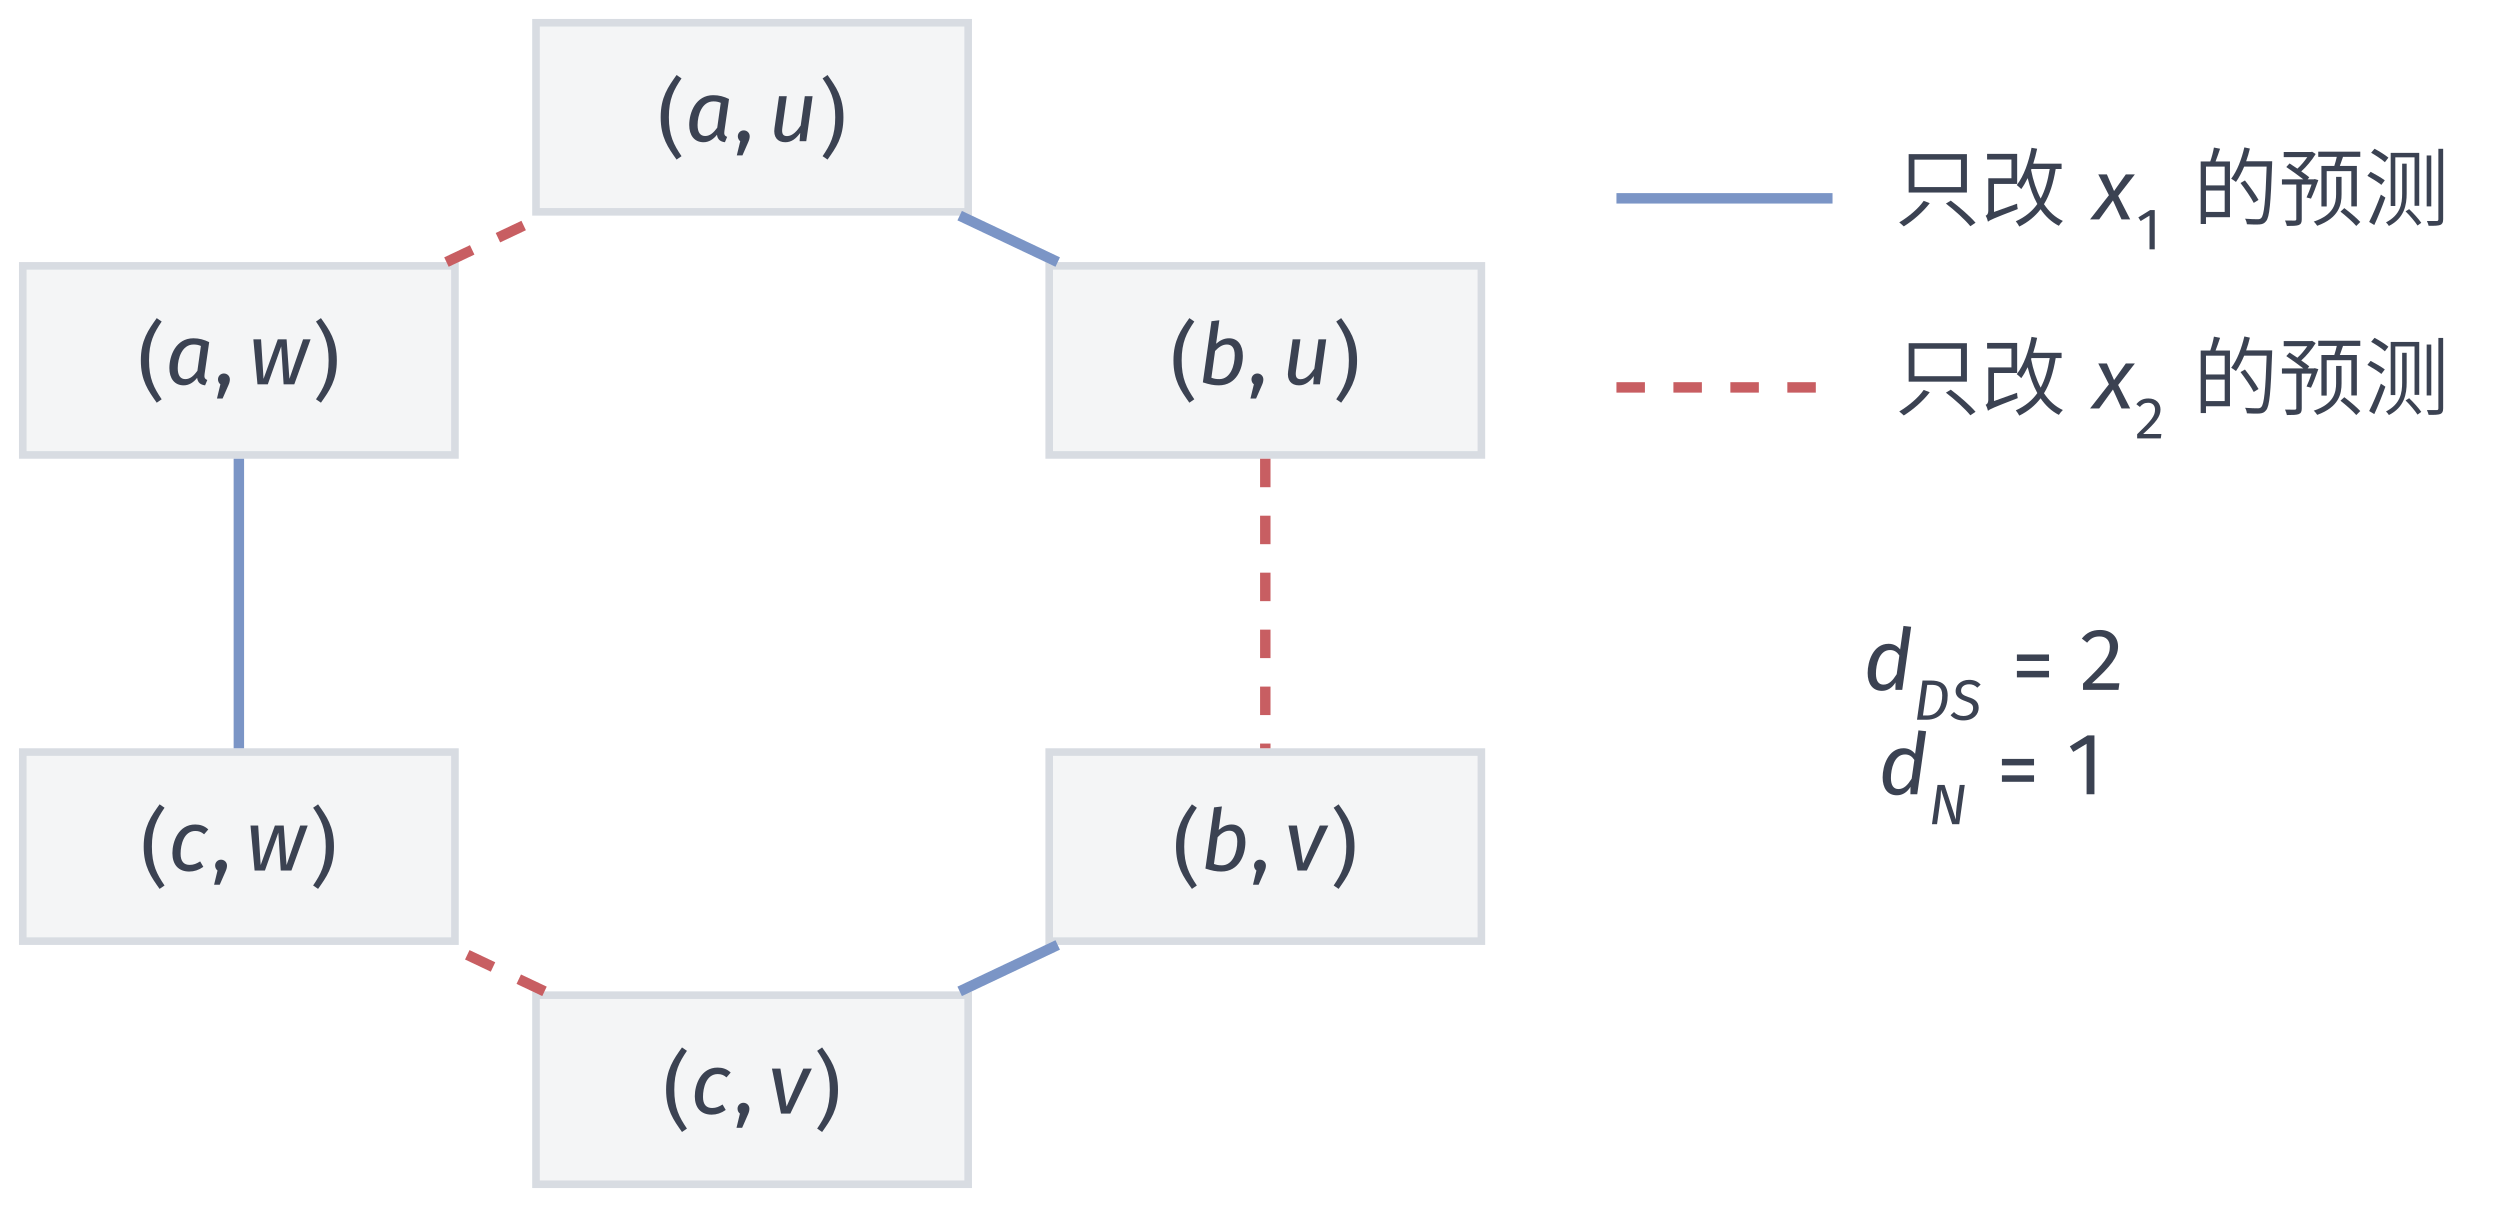
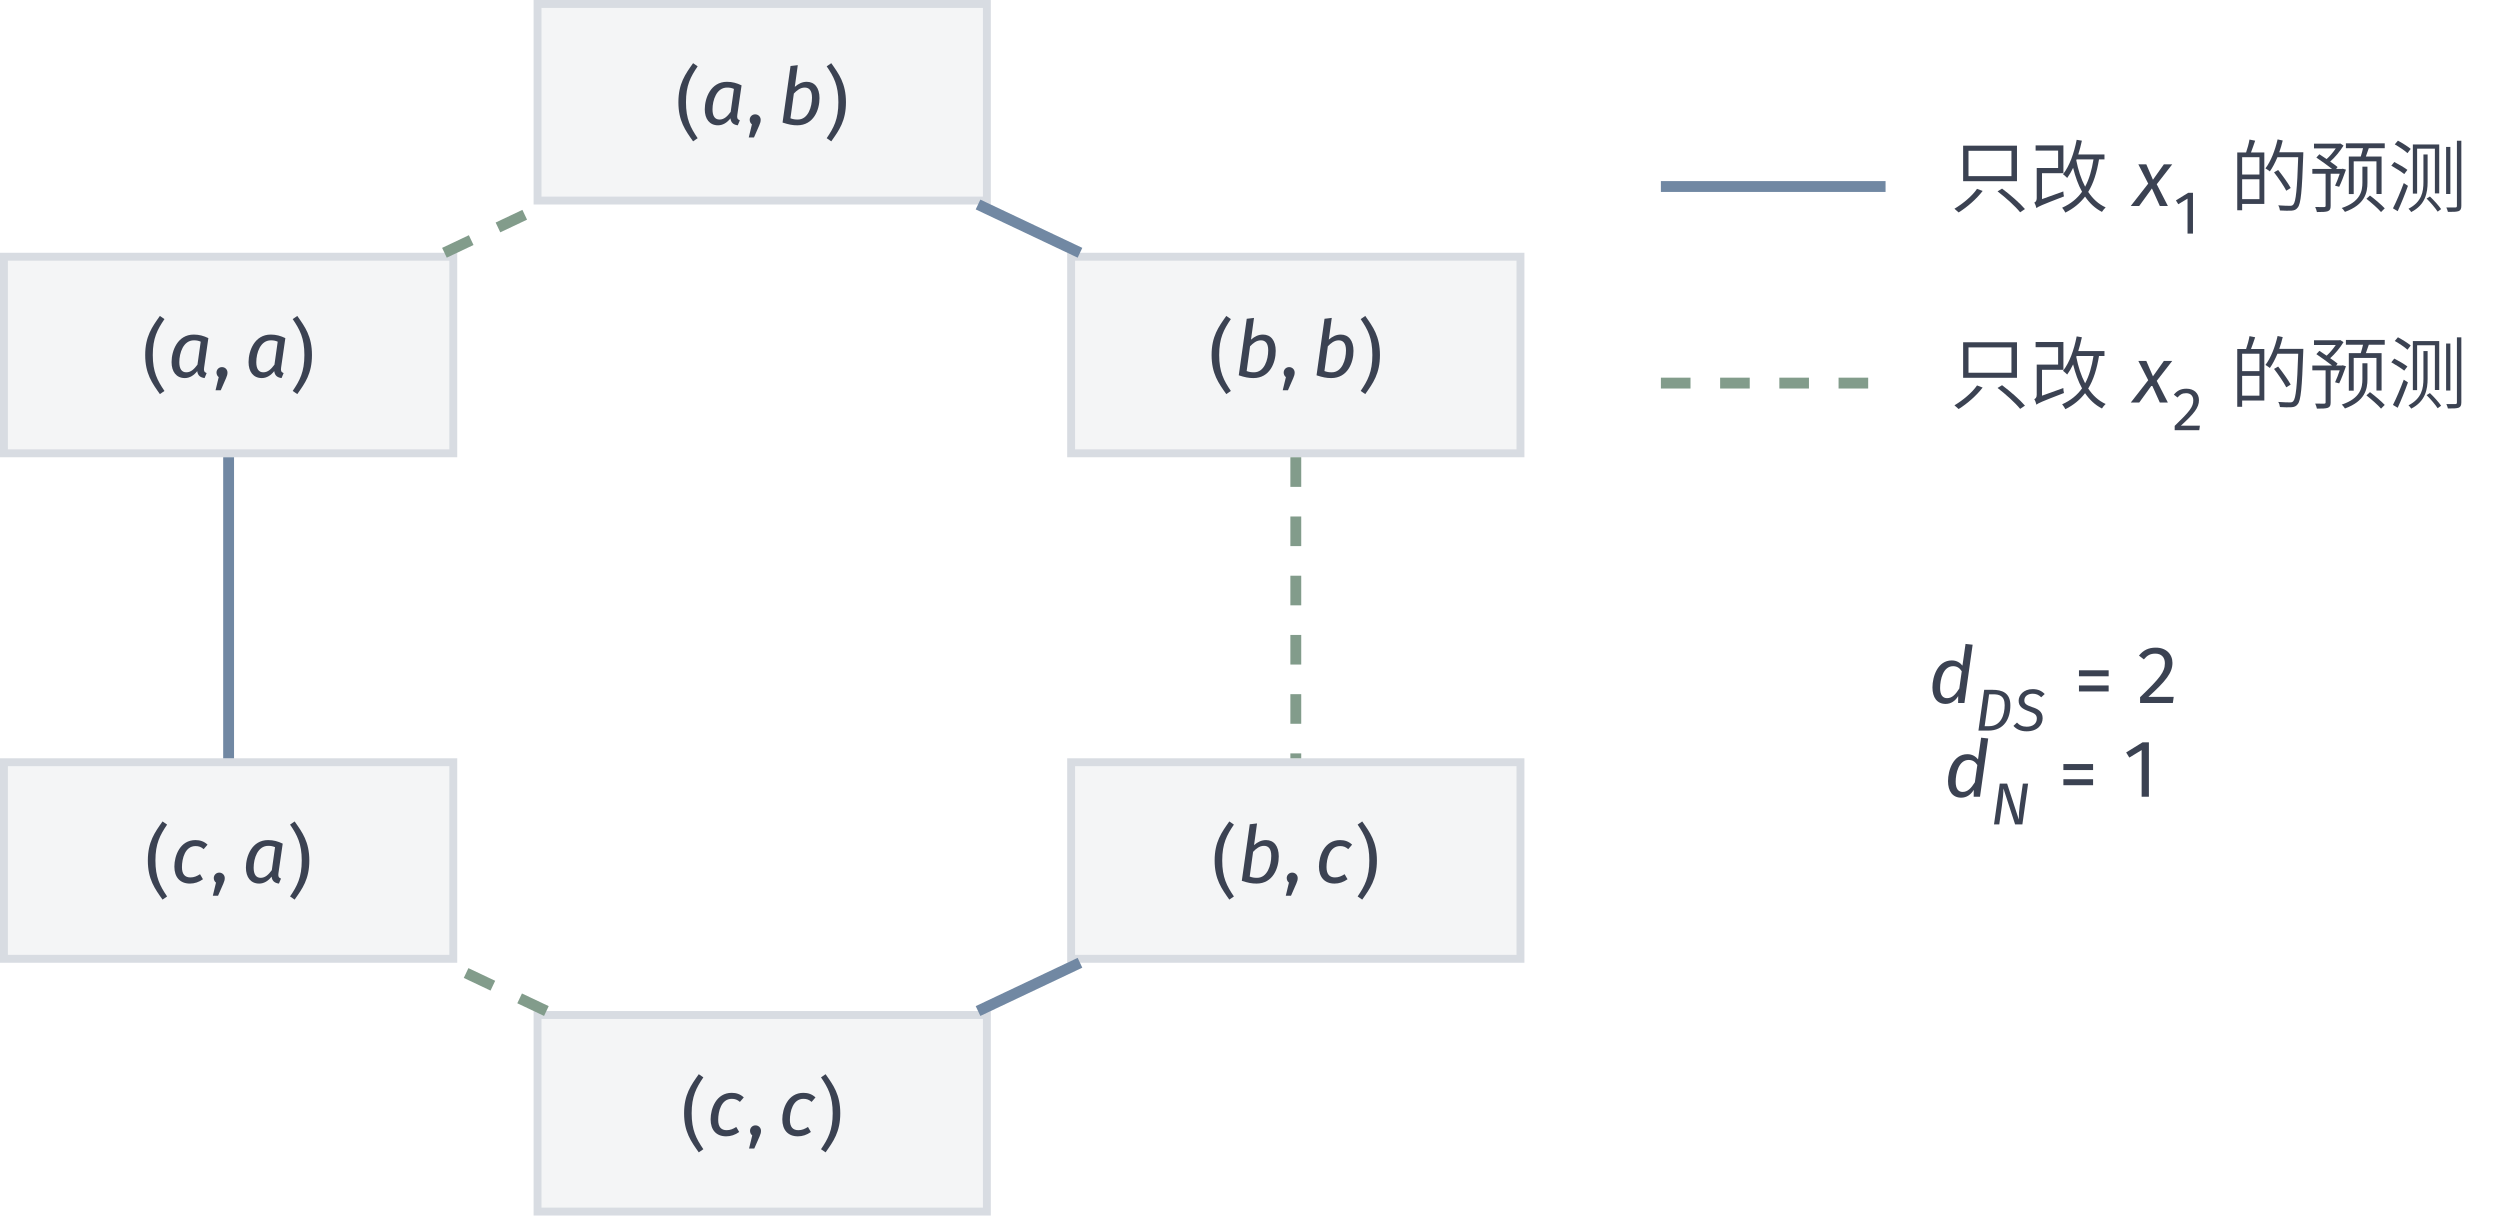
- <svg xmlns="http://www.w3.org/2000/svg" xmlns:xlink="http://www.w3.org/1999/xlink" version="1.1" width="262.36" height="126.67" viewBox="0 0 262.36 126.67">
+ <svg xmlns="http://www.w3.org/2000/svg" xmlns:xlink="http://www.w3.org/1999/xlink" version="1.1" width="252.34" height="122.69" viewBox="0 0 252.34 122.69">
  <defs>
    <path id="font_1_9" d="M.226 .775C.128 .636 .04 .517 .04 .28 .04 .043 .128-.076 .226-.215L.284-.175C.194-.042 .136 .066 .136 .28 .136 .495 .194 .602 .284 .735L.226 .775Z" />
    <path id="font_1_1204" d="M.333 .466C.368 .466 .391 .461 .419 .449L.378 .158C.337 .103 .296 .061 .237 .061 .181 .061 .148 .101 .148 .189 .148 .307 .199 .466 .333 .466M.331 .539C.126 .539 .05 .334 .05 .19 .05 .069 .11-.012 .218-.012 .28-.012 .334 .023 .375 .076 .382 .019 .415-.005 .468-.012L.494 .051C.461 .064 .457 .083 .462 .12L.516 .494C.456 .523 .399 .539 .331 .539Z" />
    <path id="font_1_13" d="M.119 .127C.08 .127 .05 .096 .05 .058 .05 .034 .061 .013 .078-0L.038-.166H.104L.171-.013C.184 .016 .189 .036 .189 .058 .189 .096 .159 .127 .119 .127Z" />
-     <path id="font_1_1223" d="M.2-.012C.273-.012 .325 .03 .374 .097L.367 0H.445L.519 .527H.428L.38 .184C.339 .123 .286 .06 .22 .06 .174 .06 .155 .085 .165 .157L.217 .527H.126L.073 .153C.058 .05 .107-.012 .2-.012Z" />
+     <path id="font_1_1205" d="M.341 .466C.394 .466 .433 .433 .433 .339 .433 .221 .384 .061 .253 .061 .216 .061 .193 .065 .16 .077L.203 .39C.241 .43 .284 .466 .341 .466M.367 .539C.31 .539 .262 .516 .215 .475L.253 .75 .161 .739 .06 .023C.136-.002 .186-.012 .246-.012 .454-.012 .528 .184 .528 .332 .528 .465 .465 .539 .367 .539Z" />
    <path id="font_1_10" d="M.098 .775 .04 .735C.13 .602 .188 .495 .188 .28 .188 .066 .13-.042 .04-.175L.098-.215C.196-.076 .284 .043 .284 .28 .284 .517 .196 .636 .098 .775Z" />
-     <path id="font_1_1205" d="M.341 .466C.394 .466 .433 .433 .433 .339 .433 .221 .384 .061 .253 .061 .216 .061 .193 .065 .16 .077L.203 .39C.241 .43 .284 .466 .341 .466M.367 .539C.31 .539 .262 .516 .215 .475L.253 .75 .161 .739 .06 .023C.136-.002 .186-.012 .246-.012 .454-.012 .528 .184 .528 .332 .528 .465 .465 .539 .367 .539Z" />
-     <path id="font_1_1224" d="M.514 .527H.414L.218 .083 .146 .527H.047L.153 0H.262L.514 .527Z" />
    <path id="font_1_1206" d="M.319 .539C.124 .539 .052 .341 .052 .203 .052 .068 .124-.012 .249-.012 .307-.012 .362 .006 .414 .043L.377 .107C.335 .081 .301 .066 .255 .066 .188 .066 .148 .104 .148 .196 .148 .305 .187 .463 .32 .463 .361 .463 .391 .452 .423 .424L.472 .481C.429 .522 .378 .539 .319 .539Z" />
-     <path id="font_1_1225" d="M.728 .527H.64L.48 .064 .447 .527H.344L.177 .064 .148 .527H.058L.106 0H.227L.384 .444 .412 0H.537L.728 .527Z" />
    <path id="font_2_11935" d="M.653 .22 .596 .185C.699 .106 .824-.007 .882-.08L.943-.039C.88 .035 .755 .144 .653 .22M.407 .19 .336 .217C.277 .129 .158 .029 .05-.035 .065-.047 .089-.068 .103-.082 .213-.014 .332 .091 .407 .19M.228 .378V.699H.772V.378H.228M.842 .764H.16V.314H.842V.764Z" />
    <path id="font_2_19924" d="M.664 .827 .598 .838C.565 .67 .508 .506 .425 .402 .44 .391 .467 .366 .478 .355 .505 .392 .53 .435 .553 .483 .581 .37 .617 .268 .666 .18 .605 .094 .523 .027 .414-.022 .427-.038 .448-.068 .455-.084 .56-.031 .641 .036 .704 .119 .761 .036 .831-.031 .918-.075 .929-.058 .949-.032 .965-.018 .874 .023 .802 .091 .744 .178 .811 .287 .853 .423 .881 .59H.95V.652H.618C.636 .708 .651 .767 .664 .827M.597 .59H.811C.789 .453 .756 .338 .705 .244 .654 .341 .617 .455 .593 .578L.597 .59M.43 .767H.078V.701H.363V.481H.092V.098C.092 .062 .075 .049 .061 .043 .073 .025 .084-.007 .088-.027 .111-.008 .146 .009 .437 .121 .433 .136 .429 .164 .429 .184L.159 .087V.415H.43V.767Z" />
    <path id="font_1_1226" d="M.543 .527H.437L.299 .332 .215 .527H.114L.239 .283 .018 0H.125L.286 .222 .386 0H.488L.347 .275 .543 .527Z" />
    <path id="font_1_18" d="M.276 0H.368V.689H.287L.08 .561 .12 .496 .276 .591V0Z" />
    <path id="font_2_27707" d="M.607 .456 .555 .426C.611 .353 .68 .253 .71 .193L.766 .228C.734 .287 .664 .384 .607 .456M.316 .827 .244 .841C.236 .793 .218 .725 .201 .678H.089V-.054H.151V.026H.432V.678H.263C.28 .721 .299 .777 .316 .827M.151 .618H.37V.398H.151V.618M.151 .087V.338H.37V.087H.151M.665 .829 .6 .843C.568 .704 .515 .566 .446 .476 .462 .467 .49 .448 .502 .438 .537 .487 .569 .549 .598 .618H.861C.848 .209 .831 .053 .799 .018 .788 .005 .776 .002 .756 .002 .733 .002 .673 .003 .608 .008 .62-.009 .628-.037 .63-.057 .686-.06 .745-.062 .778-.059 .812-.056 .834-.048 .855-.02 .895 .028 .909 .184 .925 .644 .926 .654 .926 .68 .926 .68H.621C.638 .728 .653 .778 .665 .829Z" />
    <path id="font_2_44160" d="M.738 .295V.498H.674V.296C.674 .191 .651 .054 .412-.026 .427-.038 .444-.061 .453-.075 .708 .018 .738 .17 .738 .295M.77 .132 .725 .091C.789 .04 .871-.031 .91-.077L.957-.03C.916 .014 .834 .084 .77 .132M.129 .655 .091 .613C.155 .57 .235 .512 .29 .469H.04V.408H.208V.003C.208-.009 .204-.013 .189-.014 .175-.014 .129-.014 .076-.013 .085-.032 .095-.059 .098-.077 .167-.077 .21-.076 .237-.066 .264-.055 .272-.036 .272 .002V.408H.387C.368 .353 .347 .296 .328 .257L.38 .243C.407 .297 .439 .383 .466 .46L.424 .472 .413 .469H.341L.36 .493C.337 .512 .303 .537 .266 .562 .326 .615 .391 .693 .435 .765L.393 .792 .381 .789H.061V.729H.337C.304 .681 .261 .629 .221 .594L.129 .655M.917 .626H.718L.755 .732H.957V.793H.465V.732H.682C.674 .698 .664 .658 .653 .626H.502V.151H.564V.565H.852V.152H.917V.626Z" />
    <path id="font_2_23430" d="M.529 .12 .487 .094C.538 .044 .598-.027 .627-.072L.671-.04C.642 .003 .58 .072 .529 .12M.647 .779H.313V.157H.367V.726H.592V.159H.647V.779M.927 .002V.826H.871V.001C.871-.014 .865-.019 .851-.019 .837-.02 .79-.02 .737-.019 .745-.035 .754-.061 .757-.075 .827-.076 .868-.074 .893-.065 .917-.055 .927-.037 .927 .002M.788 .748H.734V.152H.788V.748M.5 .303V.652H.447V.303C.447 .181 .427 .053 .258-.035 .269-.044 .286-.066 .292-.077 .473 .015 .5 .169 .5 .303M.124 .827 .084 .78C.14 .748 .211 .701 .245 .669L.286 .723C.25 .753 .179 .798 .124 .827M.078 .557 .04 .51C.095 .479 .168 .433 .204 .404L.244 .457C.206 .486 .133 .529 .078 .557M.061-.03 .121-.066C.163 .025 .214 .15 .251 .255L.198 .29C.157 .179 .101 .048 .061-.03Z" />
    <path id="font_1_19" d="M.258 .701C.163 .701 .099 .667 .045 .6L.107 .552C.15 .603 .187 .625 .253 .625 .328 .625 .373 .579 .373 .504 .373 .395 .315 .319 .059 .073V0H.474L.485 .077H.164C.389 .282 .469 .383 .469 .508 .469 .617 .391 .701 .258 .701Z" />
    <path id="font_1_1207" d="M.313 .466C.362 .466 .395 .443 .422 .402L.391 .183C.344 .109 .301 .061 .236 .061 .181 .061 .148 .101 .148 .19 .148 .295 .185 .466 .313 .466M.47 .748 .431 .473C.402 .51 .358 .539 .296 .539 .116 .539 .051 .333 .051 .197 .051 .07 .109-.012 .218-.012 .286-.012 .34 .026 .377 .087L.376 0H.456L.56 .738 .47 .748Z" />
    <path id="font_1_1181" d="M.314 .613C.41 .613 .505 .591 .505 .43 .505 .265 .442 .075 .242 .075H.167L.242 .613H.314M.3 .689H.159L.062 0H.228C.5 0 .601 .207 .601 .428 .601 .643 .456 .689 .3 .689Z" />
    <path id="font_1_1196" d="M.324 .701C.169 .701 .087 .597 .087 .506 .087 .408 .15 .365 .267 .324 .362 .291 .394 .264 .394 .204 .394 .119 .326 .066 .224 .066 .151 .066 .1 .091 .059 .136L-.001 .08C.048 .024 .121-.012 .222-.012 .411-.012 .492 .103 .492 .209 .492 .327 .408 .368 .312 .398 .211 .432 .183 .459 .183 .511 .183 .583 .246 .623 .324 .623 .379 .623 .424 .607 .468 .563L.527 .618C.476 .671 .414 .701 .324 .701Z" />
    <path id="font_1_30" d="M.062 .146H.438V.222H.062V.146M.062 .338H.438V.414H.062V.338Z" />
    <path id="font_1_1191" d="M.638 .689H.549L.496 .316C.485 .232 .481 .172 .481 .081L.283 .689H.159L.062 0H.151L.195 .313C.213 .441 .22 .523 .221 .607L.418 0H.541L.638 .689Z" />
  </defs>
-   <path transform="matrix(1,0,0,-1,78.926,63.334)" d="M-22.677 41.103H22.677V60.946H-22.677Z" fill="#f4f5f6" />
-   <path transform="matrix(1,0,0,-1,78.926,63.334)" stroke-width=".797" stroke-linecap="butt" stroke-miterlimit="10" stroke-linejoin="miter" fill="none" stroke="#d8dce2" d="M-22.677 41.103H22.677V60.946H-22.677Z" />
-   <use data-text="(" xlink:href="#font_1_9" transform="matrix(8.9664,0,0,-8.9664,68.975,14.82)" fill="#3b4252" />
-   <use data-text="𝑎" xlink:href="#font_1_1204" transform="matrix(8.9664,0,0,-8.9664,71.88011,14.82)" fill="#3b4252" />
-   <use data-text="," xlink:href="#font_1_13" transform="matrix(8.9664,0,0,-8.9664,76.982,14.82)" fill="#3b4252" />
-   <use data-text="𝑢" xlink:href="#font_1_1223" transform="matrix(8.9664,0,0,-8.9664,80.62235,14.82)" fill="#3b4252" />
-   <use data-text=")" xlink:href="#font_1_10" transform="matrix(8.9664,0,0,-8.9664,85.96633,14.82)" fill="#3b4252" />
-   <path transform="matrix(1,0,0,-1,78.926,63.334)" d="M31.181 15.591H76.536V35.433H31.181Z" fill="#f4f5f6" />
-   <path transform="matrix(1,0,0,-1,78.926,63.334)" stroke-width=".797" stroke-linecap="butt" stroke-miterlimit="10" stroke-linejoin="miter" fill="none" stroke="#d8dce2" d="M31.181 15.591H76.536V35.433H31.181Z" />
-   <use data-text="(" xlink:href="#font_1_9" transform="matrix(8.9664,0,0,-8.9664,122.789,40.333)" fill="#3b4252" />
-   <use data-text="𝑏" xlink:href="#font_1_1205" transform="matrix(8.9664,0,0,-8.9664,125.6941,40.333)" fill="#3b4252" />
-   <use data-text="," xlink:href="#font_1_13" transform="matrix(8.9664,0,0,-8.9664,130.8856,40.333)" fill="#3b4252" />
-   <use data-text="𝑢" xlink:href="#font_1_1223" transform="matrix(8.9664,0,0,-8.9664,134.526,40.333)" fill="#3b4252" />
-   <use data-text=")" xlink:href="#font_1_10" transform="matrix(8.9664,0,0,-8.9664,139.87,40.333)" fill="#3b4252" />
-   <path transform="matrix(1,0,0,-1,78.926,63.334)" d="M31.181-35.433H76.536V-15.591H31.181Z" fill="#f4f5f6" />
-   <path transform="matrix(1,0,0,-1,78.926,63.334)" stroke-width=".797" stroke-linecap="butt" stroke-miterlimit="10" stroke-linejoin="miter" fill="none" stroke="#d8dce2" d="M31.181-35.433H76.536V-15.591H31.181Z" />
-   <use data-text="(" xlink:href="#font_1_9" transform="matrix(8.9664,0,0,-8.9664,123.058,91.357)" fill="#3b4252" />
-   <use data-text="𝑏" xlink:href="#font_1_1205" transform="matrix(8.9664,0,0,-8.9664,125.9631,91.357)" fill="#3b4252" />
-   <use data-text="," xlink:href="#font_1_13" transform="matrix(8.9664,0,0,-8.9664,131.1547,91.357)" fill="#3b4252" />
-   <use data-text="𝑣" xlink:href="#font_1_1224" transform="matrix(8.9664,0,0,-8.9664,134.795,91.357)" fill="#3b4252" />
-   <use data-text=")" xlink:href="#font_1_10" transform="matrix(8.9664,0,0,-8.9664,139.601,91.357)" fill="#3b4252" />
-   <path transform="matrix(1,0,0,-1,78.926,63.334)" d="M-22.677-60.946H22.677V-41.103H-22.677Z" fill="#f4f5f6" />
-   <path transform="matrix(1,0,0,-1,78.926,63.334)" stroke-width=".797" stroke-linecap="butt" stroke-miterlimit="10" stroke-linejoin="miter" fill="none" stroke="#d8dce2" d="M-22.677-60.946H22.677V-41.103H-22.677Z" />
-   <use data-text="(" xlink:href="#font_1_9" transform="matrix(8.9664,0,0,-8.9664,69.544,116.869)" fill="#3b4252" />
-   <use data-text="𝑐" xlink:href="#font_1_1206" transform="matrix(8.9664,0,0,-8.9664,72.44911,116.869)" fill="#3b4252" />
-   <use data-text="," xlink:href="#font_1_13" transform="matrix(8.9664,0,0,-8.9664,76.95025,116.869)" fill="#3b4252" />
-   <use data-text="𝑣" xlink:href="#font_1_1224" transform="matrix(8.9664,0,0,-8.9664,80.59061,116.869)" fill="#3b4252" />
-   <use data-text=")" xlink:href="#font_1_10" transform="matrix(8.9664,0,0,-8.9664,85.3966,116.869)" fill="#3b4252" />
-   <path transform="matrix(1,0,0,-1,78.926,63.334)" d="M-76.536-35.433H-31.181V-15.591H-76.536Z" fill="#f4f5f6" />
-   <path transform="matrix(1,0,0,-1,78.926,63.334)" stroke-width=".797" stroke-linecap="butt" stroke-miterlimit="10" stroke-linejoin="miter" fill="none" stroke="#d8dce2" d="M-76.536-35.433H-31.181V-15.591H-76.536Z" />
-   <use data-text="(" xlink:href="#font_1_9" transform="matrix(8.9664,0,0,-8.9664,14.721,91.357)" fill="#3b4252" />
-   <use data-text="𝑐" xlink:href="#font_1_1206" transform="matrix(8.9664,0,0,-8.9664,17.62611,91.357)" fill="#3b4252" />
-   <use data-text="," xlink:href="#font_1_13" transform="matrix(8.9664,0,0,-8.9664,22.12725,91.357)" fill="#3b4252" />
-   <use data-text="𝑤" xlink:href="#font_1_1225" transform="matrix(8.9664,0,0,-8.9664,25.7676,91.357)" fill="#3b4252" />
-   <use data-text=")" xlink:href="#font_1_10" transform="matrix(8.9664,0,0,-8.9664,32.50138,91.357)" fill="#3b4252" />
-   <path transform="matrix(1,0,0,-1,78.926,63.334)" d="M-76.536 15.591H-31.181V35.433H-76.536Z" fill="#f4f5f6" />
-   <path transform="matrix(1,0,0,-1,78.926,63.334)" stroke-width=".797" stroke-linecap="butt" stroke-miterlimit="10" stroke-linejoin="miter" fill="none" stroke="#d8dce2" d="M-76.536 15.591H-31.181V35.433H-76.536Z" />
-   <use data-text="(" xlink:href="#font_1_9" transform="matrix(8.9664,0,0,-8.9664,14.421,40.333)" fill="#3b4252" />
-   <use data-text="𝑎" xlink:href="#font_1_1204" transform="matrix(8.9664,0,0,-8.9664,17.32612,40.333)" fill="#3b4252" />
-   <use data-text="," xlink:href="#font_1_13" transform="matrix(8.9664,0,0,-8.9664,22.428,40.333)" fill="#3b4252" />
-   <use data-text="𝑤" xlink:href="#font_1_1225" transform="matrix(8.9664,0,0,-8.9664,26.06836,40.333)" fill="#3b4252" />
-   <use data-text=")" xlink:href="#font_1_10" transform="matrix(8.9664,0,0,-8.9664,32.80212,40.333)" fill="#3b4252" />
-   <path transform="matrix(1,0,0,-1,78.926,63.334)" stroke-width="1.096" stroke-linecap="butt" stroke-miterlimit="10" stroke-linejoin="miter" fill="none" stroke="#7b95c6" d="M21.784 40.704 32.075 35.832" />
-   <path transform="matrix(1,0,0,-1,78.926,63.334)" stroke-width="1.096" stroke-linecap="butt" stroke-dasharray="2.989,2.989" stroke-miterlimit="10" stroke-linejoin="miter" fill="none" stroke="#c85e62" d="M53.859 15.192V-15.192" />
-   <path transform="matrix(1,0,0,-1,78.926,63.334)" stroke-width="1.096" stroke-linecap="butt" stroke-miterlimit="10" stroke-linejoin="miter" fill="none" stroke="#7b95c6" d="M32.075-35.832 21.784-40.704" />
-   <path transform="matrix(1,0,0,-1,78.926,63.334)" stroke-width="1.096" stroke-linecap="butt" stroke-dasharray="2.989,2.989" stroke-miterlimit="10" stroke-linejoin="miter" fill="none" stroke="#c85e62" d="M-21.784-40.704-32.075-35.832" />
-   <path transform="matrix(1,0,0,-1,78.926,63.334)" stroke-width="1.096" stroke-linecap="butt" stroke-miterlimit="10" stroke-linejoin="miter" fill="none" stroke="#7b95c6" d="M-53.859-15.192V15.192" />
-   <path transform="matrix(1,0,0,-1,78.926,63.334)" stroke-width="1.096" stroke-linecap="butt" stroke-dasharray="2.989,2.989" stroke-miterlimit="10" stroke-linejoin="miter" fill="none" stroke="#c85e62" d="M-32.075 35.832-21.784 40.704" />
-   <path transform="matrix(1,0,0,-1,78.926,63.334)" stroke-width="1.096" stroke-linecap="butt" stroke-miterlimit="10" stroke-linejoin="miter" fill="none" stroke="#7b95c6" d="M90.71 42.52H113.387" />
-   <use data-text="只" xlink:href="#font_2_11935" transform="matrix(8.9664,0,0,-8.9664,198.867,23.024)" fill="#3b4252" />
-   <use data-text="改" xlink:href="#font_2_19924" transform="matrix(8.9664,0,0,-8.9664,207.8334,23.024)" fill="#3b4252" />
-   <use data-text="𝑥" xlink:href="#font_1_1226" transform="matrix(8.9664,0,0,-8.9664,219.176,23.024)" fill="#3b4252" />
-   <use data-text="1" xlink:href="#font_1_18" transform="matrix(5.9776,0,0,-5.9776,223.928,26.163)" fill="#3b4252" />
-   <use data-text="的" xlink:href="#font_2_27707" transform="matrix(8.9664,0,0,-8.9664,230.15,23.024)" fill="#3b4252" />
-   <use data-text="预" xlink:href="#font_2_44160" transform="matrix(8.9664,0,0,-8.9664,239.1164,23.024)" fill="#3b4252" />
-   <use data-text="测" xlink:href="#font_2_23430" transform="matrix(8.9664,0,0,-8.9664,248.0828,23.024)" fill="#3b4252" />
-   <path transform="matrix(1,0,0,-1,78.926,63.334)" stroke-width="1.096" stroke-linecap="butt" stroke-dasharray="2.989,2.989" stroke-miterlimit="10" stroke-linejoin="miter" fill="none" stroke="#c85e62" d="M90.71 22.678H113.387" />
-   <use data-text="只" xlink:href="#font_2_11935" transform="matrix(8.9664,0,0,-8.9664,198.867,42.86701)" fill="#3b4252" />
-   <use data-text="改" xlink:href="#font_2_19924" transform="matrix(8.9664,0,0,-8.9664,207.8334,42.86701)" fill="#3b4252" />
-   <use data-text="𝑥" xlink:href="#font_1_1226" transform="matrix(8.9664,0,0,-8.9664,219.176,42.86701)" fill="#3b4252" />
-   <use data-text="2" xlink:href="#font_1_19" transform="matrix(5.9776,0,0,-5.9776,223.928,46.00601)" fill="#3b4252" />
-   <use data-text="的" xlink:href="#font_2_27707" transform="matrix(8.9664,0,0,-8.9664,230.15,42.86701)" fill="#3b4252" />
-   <use data-text="预" xlink:href="#font_2_44160" transform="matrix(8.9664,0,0,-8.9664,239.1164,42.86701)" fill="#3b4252" />
-   <use data-text="测" xlink:href="#font_2_23430" transform="matrix(8.9664,0,0,-8.9664,248.0828,42.86701)" fill="#3b4252" />
-   <use data-text="𝑑" xlink:href="#font_1_1207" transform="matrix(8.9664,0,0,-8.9664,195.542,72.39501)" fill="#3b4252" />
-   <use data-text="𝐷" xlink:href="#font_1_1181" transform="matrix(5.9776,0,0,-5.9776,200.806,75.53401)" fill="#3b4252" />
-   <use data-text="𝑆" xlink:href="#font_1_1196" transform="matrix(5.9776,0,0,-5.9776,204.7094,75.53401)" fill="#3b4252" />
-   <use data-text="=" xlink:href="#font_1_30" transform="matrix(8.9664,0,0,-8.9664,211.105,72.39501)" fill="#3b4252" />
-   <use data-text="2" xlink:href="#font_1_19" transform="matrix(8.9664,0,0,-8.9664,218.0719,72.39501)" fill="#3b4252" />
-   <use data-text="𝑑" xlink:href="#font_1_1207" transform="matrix(8.9664,0,0,-8.9664,197.114,83.35401)" fill="#3b4252" />
-   <use data-text="𝑁" xlink:href="#font_1_1191" transform="matrix(5.9776,0,0,-5.9776,202.378,86.49301)" fill="#3b4252" />
-   <use data-text="=" xlink:href="#font_1_30" transform="matrix(8.9664,0,0,-8.9664,209.533,83.35401)" fill="#3b4252" />
-   <use data-text="1" xlink:href="#font_1_18" transform="matrix(8.9664,0,0,-8.9664,216.4999,83.35401)" fill="#3b4252" />
+   <path transform="matrix(1,0,0,-1,76.934,61.34601)" d="M-22.677 41.103H22.677V60.946H-22.677Z" fill="#f4f5f6" />
+   <path transform="matrix(1,0,0,-1,76.934,61.34601)" stroke-width=".797" stroke-linecap="butt" stroke-miterlimit="10" stroke-linejoin="miter" fill="none" stroke="#d8dce2" d="M-22.677 41.103H22.677V60.946H-22.677Z" />
+   <use data-text="(" xlink:href="#font_1_9" transform="matrix(7.9701,0,0,-7.9701,68.156,12.55301)" fill="#3b4252" />
+   <use data-text="𝑎" xlink:href="#font_1_1204" transform="matrix(7.9701,0,0,-7.9701,70.73831,12.55301)" fill="#3b4252" />
+   <use data-text="," xlink:href="#font_1_13" transform="matrix(7.9701,0,0,-7.9701,75.2733,12.55301)" fill="#3b4252" />
+   <use data-text="𝑏" xlink:href="#font_1_1205" transform="matrix(7.9701,0,0,-7.9701,78.50916,12.55301)" fill="#3b4252" />
+   <use data-text=")" xlink:href="#font_1_10" transform="matrix(7.9701,0,0,-7.9701,83.12385,12.55301)" fill="#3b4252" />
+   <path transform="matrix(1,0,0,-1,76.934,61.34601)" d="M31.181 15.591H76.536V35.433H31.181Z" fill="#f4f5f6" />
+   <path transform="matrix(1,0,0,-1,76.934,61.34601)" stroke-width=".797" stroke-linecap="butt" stroke-miterlimit="10" stroke-linejoin="miter" fill="none" stroke="#d8dce2" d="M31.181 15.591H76.536V35.433H31.181Z" />
+   <use data-text="(" xlink:href="#font_1_9" transform="matrix(7.9701,0,0,-7.9701,121.975,38.06601)" fill="#3b4252" />
+   <use data-text="𝑏" xlink:href="#font_1_1205" transform="matrix(7.9701,0,0,-7.9701,124.5573,38.06601)" fill="#3b4252" />
+   <use data-text="," xlink:href="#font_1_13" transform="matrix(7.9701,0,0,-7.9701,129.172,38.06601)" fill="#3b4252" />
+   <use data-text="𝑏" xlink:href="#font_1_1205" transform="matrix(7.9701,0,0,-7.9701,132.4079,38.06601)" fill="#3b4252" />
+   <use data-text=")" xlink:href="#font_1_10" transform="matrix(7.9701,0,0,-7.9701,137.0226,38.06601)" fill="#3b4252" />
+   <path transform="matrix(1,0,0,-1,76.934,61.34601)" d="M31.181-35.433H76.536V-15.591H31.181Z" fill="#f4f5f6" />
+   <path transform="matrix(1,0,0,-1,76.934,61.34601)" stroke-width=".797" stroke-linecap="butt" stroke-miterlimit="10" stroke-linejoin="miter" fill="none" stroke="#d8dce2" d="M31.181-35.433H76.536V-15.591H31.181Z" />
+   <use data-text="(" xlink:href="#font_1_9" transform="matrix(7.9701,0,0,-7.9701,122.282,89.09001)" fill="#3b4252" />
+   <use data-text="𝑏" xlink:href="#font_1_1205" transform="matrix(7.9701,0,0,-7.9701,124.8643,89.09001)" fill="#3b4252" />
+   <use data-text="," xlink:href="#font_1_13" transform="matrix(7.9701,0,0,-7.9701,129.479,89.09001)" fill="#3b4252" />
+   <use data-text="𝑐" xlink:href="#font_1_1206" transform="matrix(7.9701,0,0,-7.9701,132.7149,89.09001)" fill="#3b4252" />
+   <use data-text=")" xlink:href="#font_1_10" transform="matrix(7.9701,0,0,-7.9701,136.7158,89.09001)" fill="#3b4252" />
+   <path transform="matrix(1,0,0,-1,76.934,61.34601)" d="M-22.677-60.946H22.677V-41.103H-22.677Z" fill="#f4f5f6" />
+   <path transform="matrix(1,0,0,-1,76.934,61.34601)" stroke-width=".797" stroke-linecap="butt" stroke-miterlimit="10" stroke-linejoin="miter" fill="none" stroke="#d8dce2" d="M-22.677-60.946H22.677V-41.103H-22.677Z" />
+   <use data-text="(" xlink:href="#font_1_9" transform="matrix(7.9701,0,0,-7.9701,68.73,114.602)" fill="#3b4252" />
+   <use data-text="𝑐" xlink:href="#font_1_1206" transform="matrix(7.9701,0,0,-7.9701,71.31231,114.602)" fill="#3b4252" />
+   <use data-text="," xlink:href="#font_1_13" transform="matrix(7.9701,0,0,-7.9701,75.30533,114.602)" fill="#3b4252" />
+   <use data-text="𝑐" xlink:href="#font_1_1206" transform="matrix(7.9701,0,0,-7.9701,78.54917,114.602)" fill="#3b4252" />
+   <use data-text=")" xlink:href="#font_1_10" transform="matrix(7.9701,0,0,-7.9701,82.55016,114.602)" fill="#3b4252" />
+   <path transform="matrix(1,0,0,-1,76.934,61.34601)" d="M-76.536-35.433H-31.181V-15.591H-76.536Z" fill="#f4f5f6" />
+   <path transform="matrix(1,0,0,-1,76.934,61.34601)" stroke-width=".797" stroke-linecap="butt" stroke-miterlimit="10" stroke-linejoin="miter" fill="none" stroke="#d8dce2" d="M-76.536-35.433H-31.181V-15.591H-76.536Z" />
+   <use data-text="(" xlink:href="#font_1_9" transform="matrix(7.9701,0,0,-7.9701,14.604,89.09001)" fill="#3b4252" />
+   <use data-text="𝑐" xlink:href="#font_1_1206" transform="matrix(7.9701,0,0,-7.9701,17.18631,89.09001)" fill="#3b4252" />
+   <use data-text="," xlink:href="#font_1_13" transform="matrix(7.9701,0,0,-7.9701,21.17933,89.09001)" fill="#3b4252" />
+   <use data-text="𝑎" xlink:href="#font_1_1204" transform="matrix(7.9701,0,0,-7.9701,24.42316,89.09001)" fill="#3b4252" />
+   <use data-text=")" xlink:href="#font_1_10" transform="matrix(7.9701,0,0,-7.9701,28.95815,89.09001)" fill="#3b4252" />
+   <path transform="matrix(1,0,0,-1,76.934,61.34601)" d="M-76.536 15.591H-31.181V35.433H-76.536Z" fill="#f4f5f6" />
+   <path transform="matrix(1,0,0,-1,76.934,61.34601)" stroke-width=".797" stroke-linecap="butt" stroke-miterlimit="10" stroke-linejoin="miter" fill="none" stroke="#d8dce2" d="M-76.536 15.591H-31.181V35.433H-76.536Z" />
+   <use data-text="(" xlink:href="#font_1_9" transform="matrix(7.9701,0,0,-7.9701,14.337,38.06601)" fill="#3b4252" />
+   <use data-text="𝑎" xlink:href="#font_1_1204" transform="matrix(7.9701,0,0,-7.9701,16.91931,38.06601)" fill="#3b4252" />
+   <use data-text="," xlink:href="#font_1_13" transform="matrix(7.9701,0,0,-7.9701,21.4543,38.06601)" fill="#3b4252" />
+   <use data-text="𝑎" xlink:href="#font_1_1204" transform="matrix(7.9701,0,0,-7.9701,24.69016,38.06601)" fill="#3b4252" />
+   <use data-text=")" xlink:href="#font_1_10" transform="matrix(7.9701,0,0,-7.9701,29.22515,38.06601)" fill="#3b4252" />
+   <path transform="matrix(1,0,0,-1,76.934,61.34601)" stroke-width="1.096" stroke-linecap="butt" stroke-miterlimit="10" stroke-linejoin="miter" fill="none" stroke="#7188a3" d="M21.784 40.704 32.075 35.832" />
+   <path transform="matrix(1,0,0,-1,76.934,61.34601)" stroke-width="1.096" stroke-linecap="butt" stroke-dasharray="2.989,2.989" stroke-miterlimit="10" stroke-linejoin="miter" fill="none" stroke="#829c8b" d="M53.859 15.192V-15.192" />
+   <path transform="matrix(1,0,0,-1,76.934,61.34601)" stroke-width="1.096" stroke-linecap="butt" stroke-miterlimit="10" stroke-linejoin="miter" fill="none" stroke="#7188a3" d="M32.075-35.832 21.784-40.704" />
+   <path transform="matrix(1,0,0,-1,76.934,61.34601)" stroke-width="1.096" stroke-linecap="butt" stroke-dasharray="2.989,2.989" stroke-miterlimit="10" stroke-linejoin="miter" fill="none" stroke="#829c8b" d="M-21.784-40.704-32.075-35.832" />
+   <path transform="matrix(1,0,0,-1,76.934,61.34601)" stroke-width="1.096" stroke-linecap="butt" stroke-miterlimit="10" stroke-linejoin="miter" fill="none" stroke="#7188a3" d="M-53.859-15.192V15.192" />
+   <path transform="matrix(1,0,0,-1,76.934,61.34601)" stroke-width="1.096" stroke-linecap="butt" stroke-dasharray="2.989,2.989" stroke-miterlimit="10" stroke-linejoin="miter" fill="none" stroke="#829c8b" d="M-32.075 35.832-21.784 40.704" />
+   <path transform="matrix(1,0,0,-1,76.934,61.34601)" stroke-width="1.096" stroke-linecap="butt" stroke-miterlimit="10" stroke-linejoin="miter" fill="none" stroke="#7188a3" d="M90.71 42.52H113.387" />
+   <use data-text="只" xlink:href="#font_2_11935" transform="matrix(7.9701,0,0,-7.9701,196.875,20.79001)" fill="#3b4252" />
+   <use data-text="改" xlink:href="#font_2_19924" transform="matrix(7.9701,0,0,-7.9701,204.8451,20.79001)" fill="#3b4252" />
+   <use data-text="𝑥" xlink:href="#font_1_1226" transform="matrix(7.9701,0,0,-7.9701,214.927,20.79001)" fill="#3b4252" />
+   <use data-text="1" xlink:href="#font_1_18" transform="matrix(5.9776,0,0,-5.9776,219.151,23.58001)" fill="#3b4252" />
+   <use data-text="的" xlink:href="#font_2_27707" transform="matrix(7.9701,0,0,-7.9701,225.109,20.79001)" fill="#3b4252" />
+   <use data-text="预" xlink:href="#font_2_44160" transform="matrix(7.9701,0,0,-7.9701,233.0791,20.79001)" fill="#3b4252" />
+   <use data-text="测" xlink:href="#font_2_23430" transform="matrix(7.9701,0,0,-7.9701,241.0492,20.79001)" fill="#3b4252" />
+   <path transform="matrix(1,0,0,-1,76.934,61.34601)" stroke-width="1.096" stroke-linecap="butt" stroke-dasharray="2.989,2.989" stroke-miterlimit="10" stroke-linejoin="miter" fill="none" stroke="#829c8b" d="M90.71 22.678H113.387" />
+   <use data-text="只" xlink:href="#font_2_11935" transform="matrix(7.9701,0,0,-7.9701,196.875,40.63301)" fill="#3b4252" />
+   <use data-text="改" xlink:href="#font_2_19924" transform="matrix(7.9701,0,0,-7.9701,204.8451,40.63301)" fill="#3b4252" />
+   <use data-text="𝑥" xlink:href="#font_1_1226" transform="matrix(7.9701,0,0,-7.9701,214.927,40.63301)" fill="#3b4252" />
+   <use data-text="2" xlink:href="#font_1_19" transform="matrix(5.9776,0,0,-5.9776,219.151,43.42301)" fill="#3b4252" />
+   <use data-text="的" xlink:href="#font_2_27707" transform="matrix(7.9701,0,0,-7.9701,225.109,40.63301)" fill="#3b4252" />
+   <use data-text="预" xlink:href="#font_2_44160" transform="matrix(7.9701,0,0,-7.9701,233.0791,40.63301)" fill="#3b4252" />
+   <use data-text="测" xlink:href="#font_2_23430" transform="matrix(7.9701,0,0,-7.9701,241.0492,40.63301)" fill="#3b4252" />
+   <use data-text="𝑑" xlink:href="#font_1_1207" transform="matrix(7.9701,0,0,-7.9701,194.647,70.956)" fill="#3b4252" />
+   <use data-text="𝐷" xlink:href="#font_1_1181" transform="matrix(5.9776,0,0,-5.9776,199.325,73.746)" fill="#3b4252" />
+   <use data-text="𝑆" xlink:href="#font_1_1196" transform="matrix(5.9776,0,0,-5.9776,203.2344,73.746)" fill="#3b4252" />
+   <use data-text="=" xlink:href="#font_1_30" transform="matrix(7.9701,0,0,-7.9701,209.348,70.956)" fill="#3b4252" />
+   <use data-text="2" xlink:href="#font_1_19" transform="matrix(7.9701,0,0,-7.9701,215.5408,70.956)" fill="#3b4252" />
+   <use data-text="𝑑" xlink:href="#font_1_1207" transform="matrix(7.9701,0,0,-7.9701,196.219,80.42)" fill="#3b4252" />
+   <use data-text="𝑁" xlink:href="#font_1_1191" transform="matrix(5.9776,0,0,-5.9776,200.897,83.21)" fill="#3b4252" />
+   <use data-text="=" xlink:href="#font_1_30" transform="matrix(7.9701,0,0,-7.9701,207.776,80.42)" fill="#3b4252" />
+   <use data-text="1" xlink:href="#font_1_18" transform="matrix(7.9701,0,0,-7.9701,213.9688,80.42)" fill="#3b4252" />
</svg>
